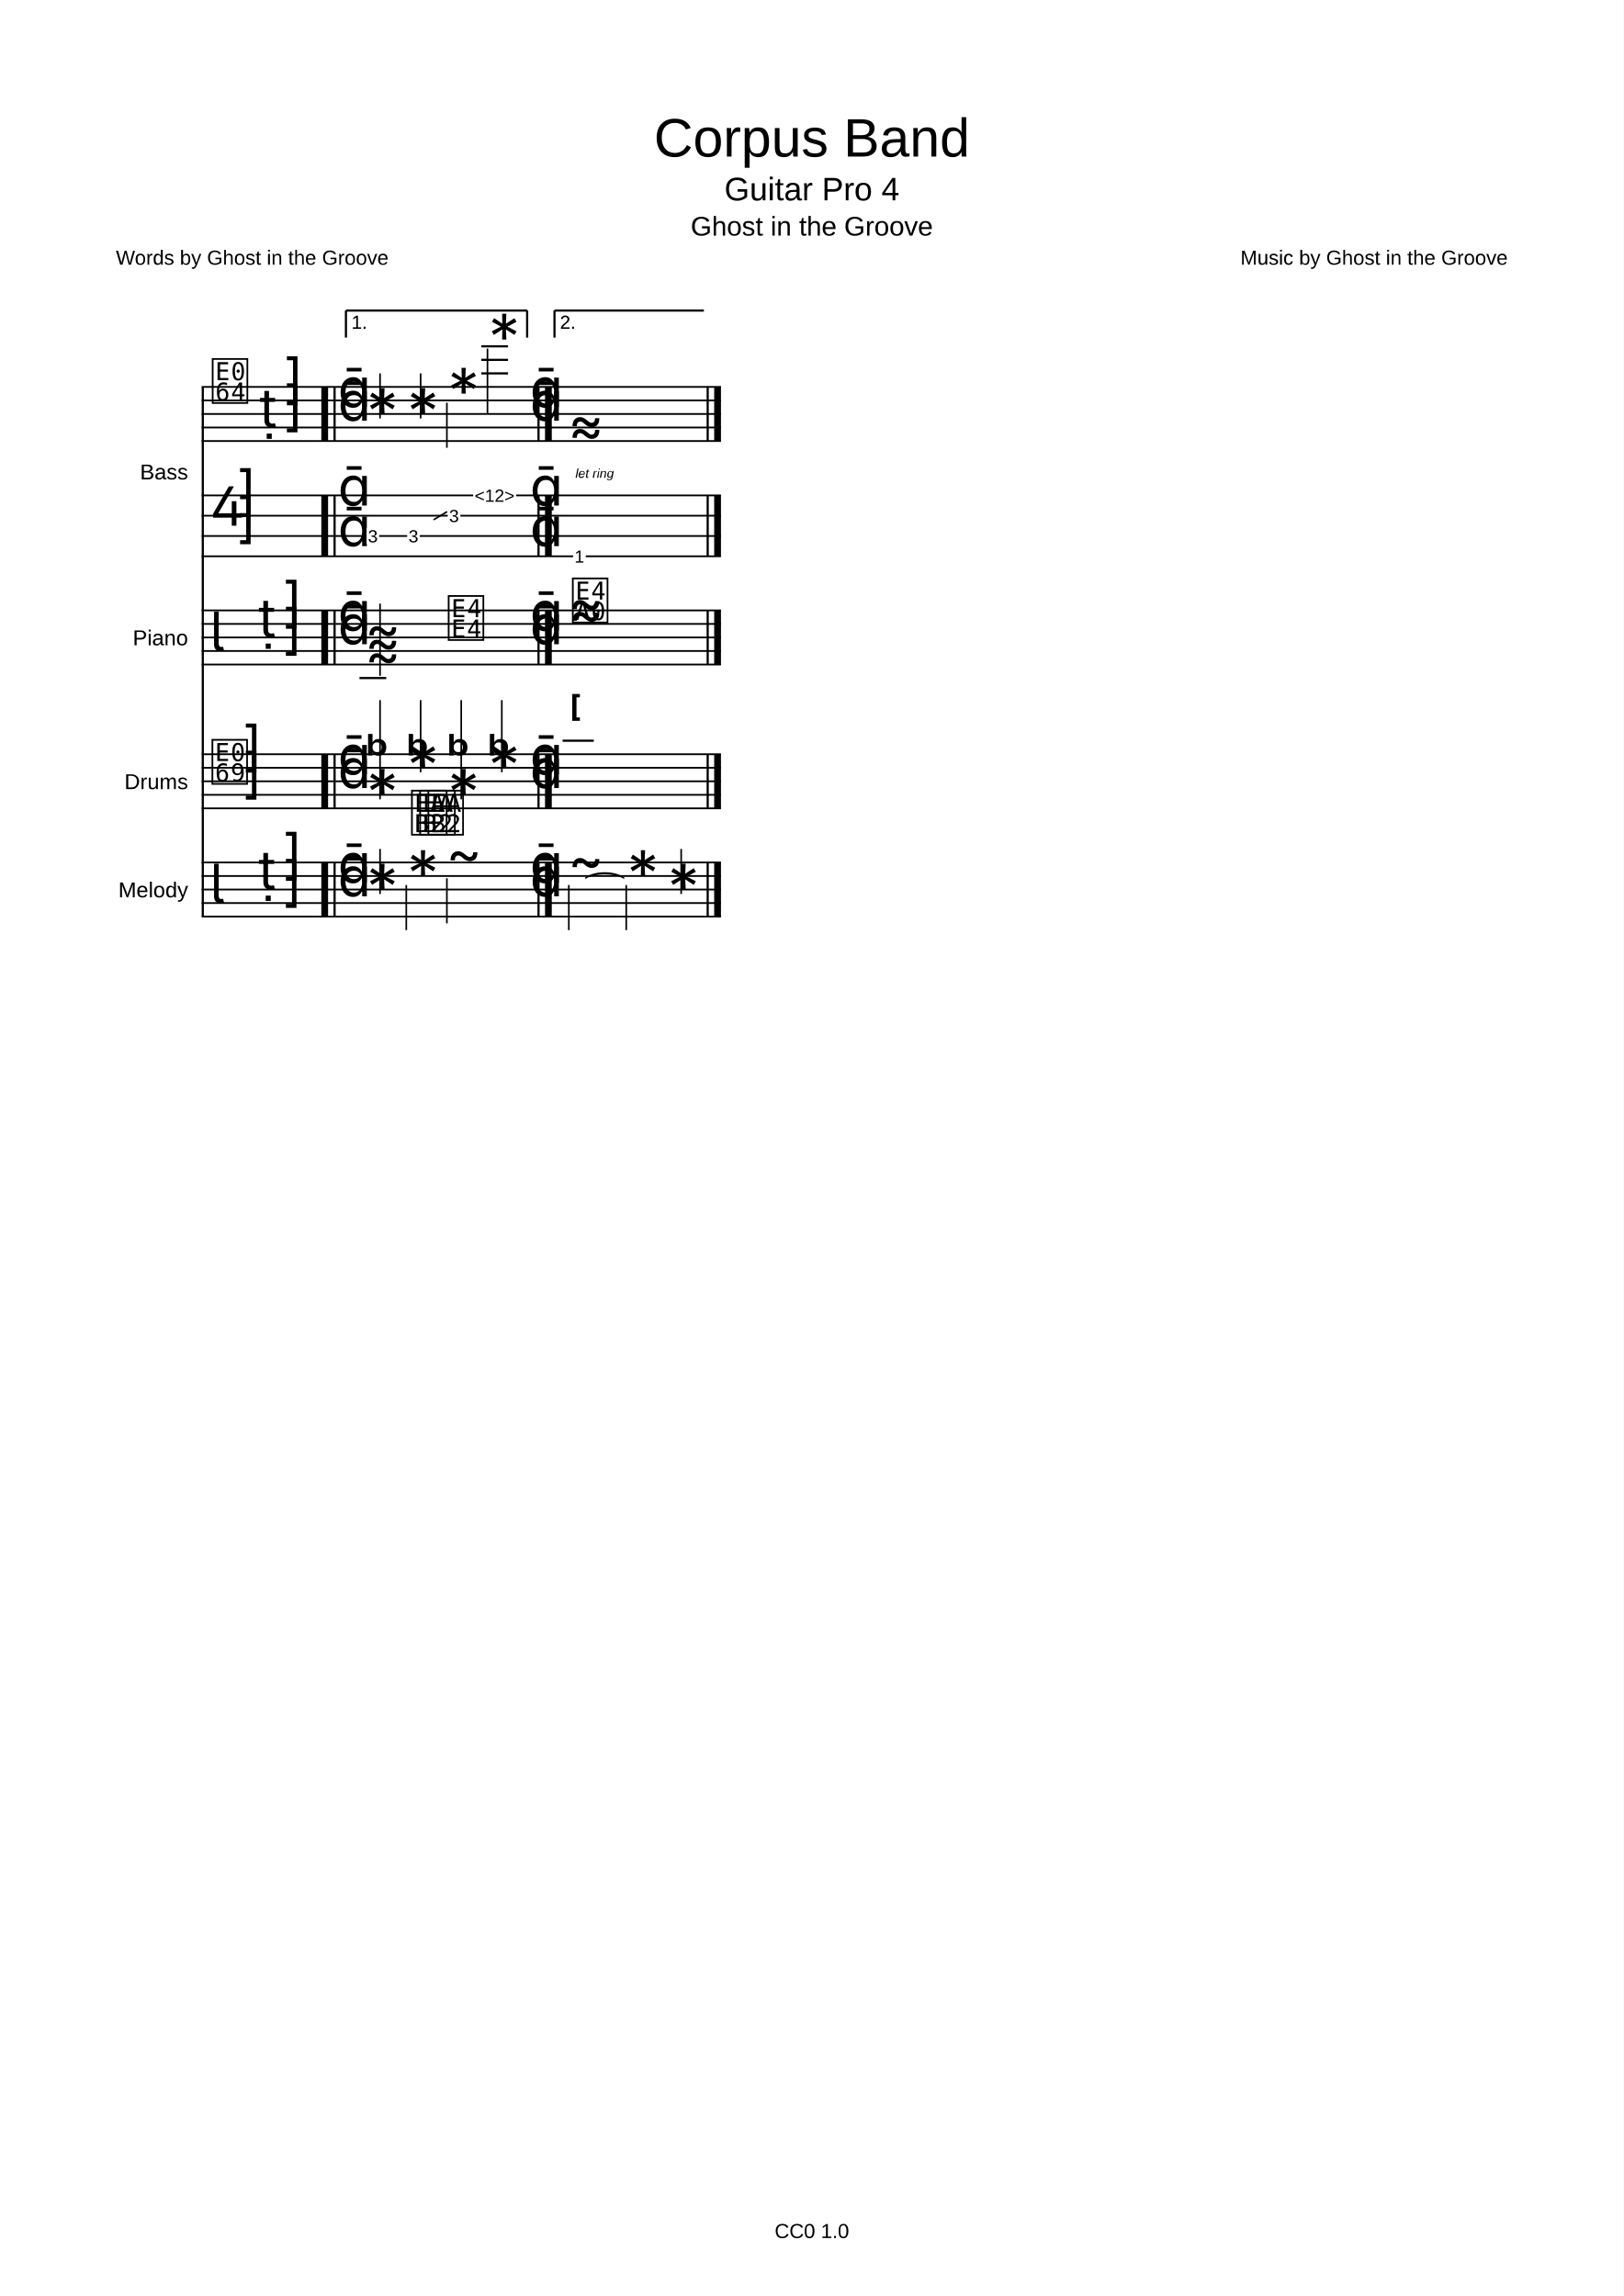
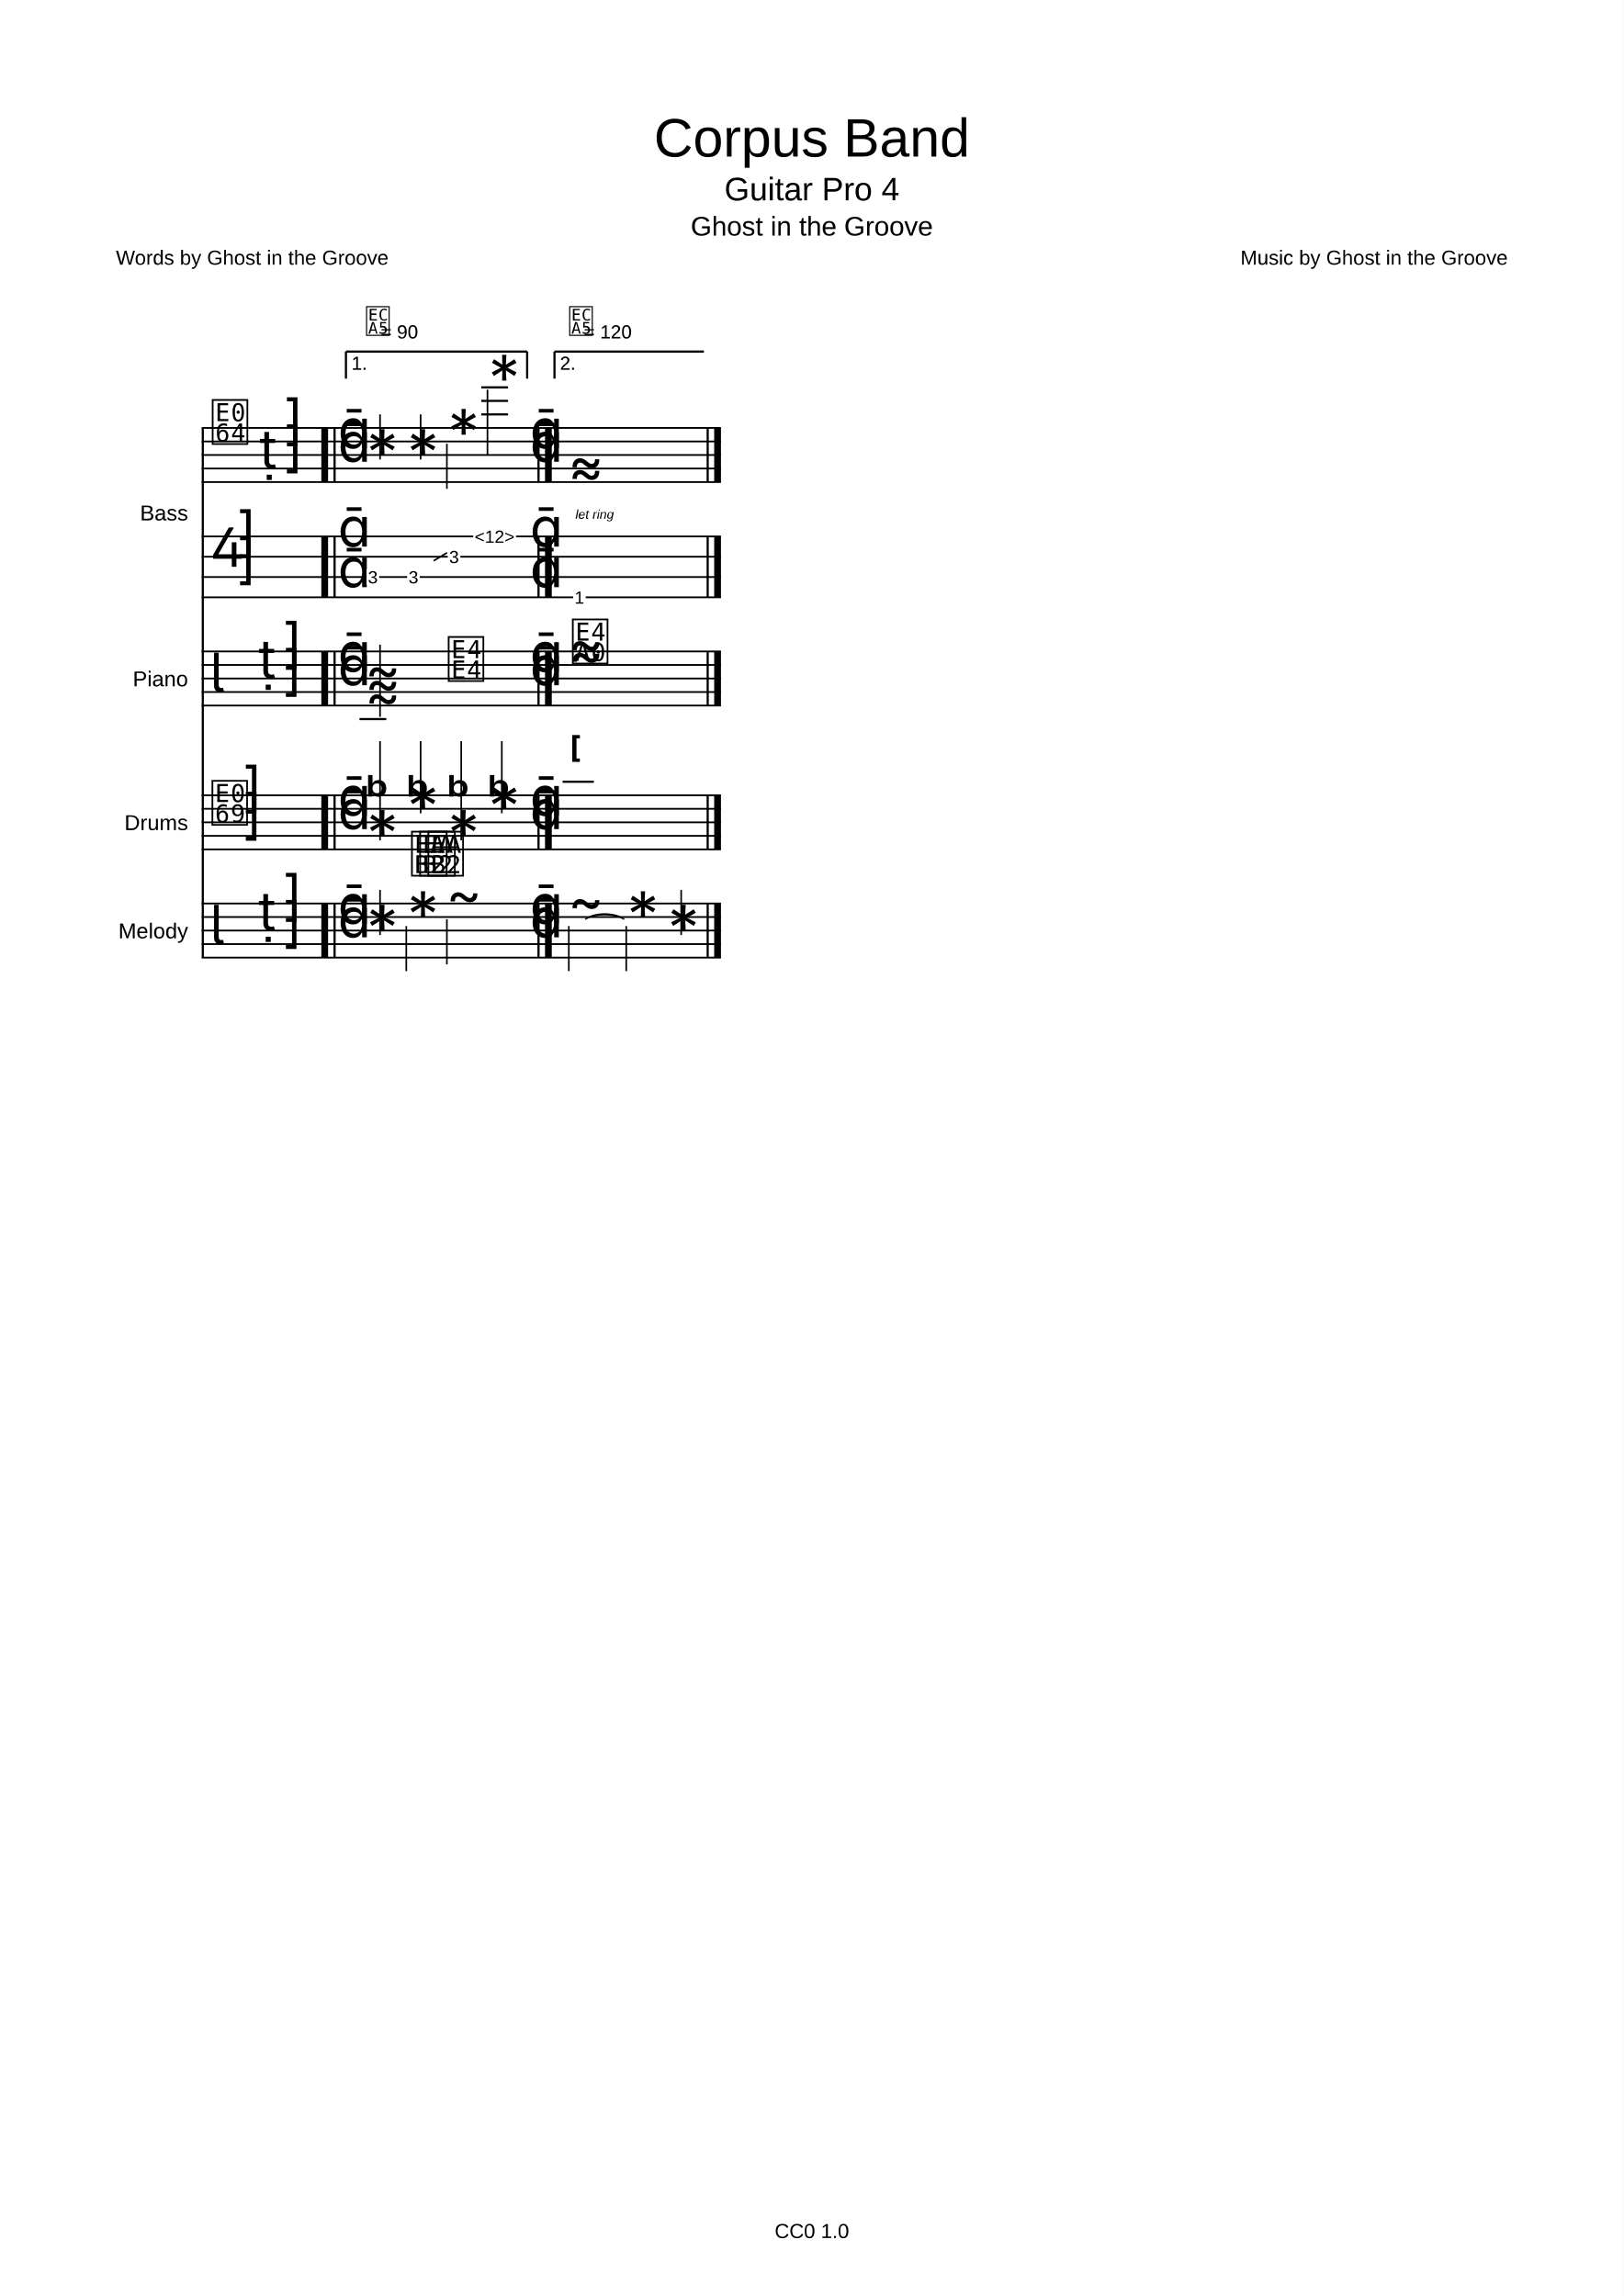
<svg xmlns="http://www.w3.org/2000/svg" width="1200" height="1697.143" viewBox="0 0 120 169.714">
  <style>@font-face{font-family:"Bravura";src:url("Bravura.otf")}text{font-family:"Bravura";font-size:4px}text.t{font-family:Arial,Helvetica,sans-serif}</style>
  <rect x="0" y="0" width="120" height="169.714" fill="white" />
  <g fill="black" stroke="black">
-     <line class="staffLine" x1="14.907" y1="28.599" x2="53.282" y2="28.599" stroke-width="0.13" />
-     <line class="staffLine" x1="14.907" y1="29.599" x2="53.282" y2="29.599" stroke-width="0.13" />
-     <line class="staffLine" x1="14.907" y1="30.599" x2="53.282" y2="30.599" stroke-width="0.13" />
-     <line class="staffLine" x1="14.907" y1="31.599" x2="53.282" y2="31.599" stroke-width="0.13" />
-     <line class="staffLine" x1="14.907" y1="32.599" x2="53.282" y2="32.599" stroke-width="0.13" />
-     <line class="barline" x1="23.997" y1="28.599" x2="23.997" y2="32.599" stroke-width="0.5" />
-     <line class="barline" x1="24.727" y1="28.599" x2="24.727" y2="32.599" stroke-width="0.16" />
-     <line class="stem" x1="28.087" y1="30.931" x2="28.087" y2="27.599" stroke-width="0.12" />
-     <line class="stem" x1="31.087" y1="30.931" x2="31.087" y2="27.599" stroke-width="0.12" />
-     <line class="stem" x1="33.027" y1="29.767" x2="33.027" y2="33.099" stroke-width="0.12" />
-     <line class="ledgerLine" x1="35.567" y1="27.599" x2="37.547" y2="27.599" stroke-width="0.16" />
-     <line class="ledgerLine" x1="35.567" y1="26.599" x2="37.547" y2="26.599" stroke-width="0.16" />
-     <line class="ledgerLine" x1="35.567" y1="25.599" x2="37.547" y2="25.599" stroke-width="0.16" />
-     <line class="stem" x1="36.027" y1="25.767" x2="36.027" y2="30.599" stroke-width="0.12" />
-     <line class="barline" x1="39.799" y1="28.599" x2="39.799" y2="32.599" stroke-width="0.16" />
-     <line class="barline" x1="40.529" y1="28.599" x2="40.529" y2="32.599" stroke-width="0.5" />
-     <line class="barline" x1="52.302" y1="28.599" x2="52.302" y2="32.599" stroke-width="0.16" />
-     <line class="barline" x1="53.032" y1="28.599" x2="53.032" y2="32.599" stroke-width="0.5" />
-     <line class="staffLine" x1="14.907" y1="36.619" x2="53.282" y2="36.619" stroke-width="0.13" />
-     <line class="staffLine" x1="14.907" y1="38.119" x2="53.282" y2="38.119" stroke-width="0.13" />
-     <line class="staffLine" x1="14.907" y1="39.619" x2="53.282" y2="39.619" stroke-width="0.13" />
-     <line class="staffLine" x1="14.907" y1="41.119" x2="53.282" y2="41.119" stroke-width="0.13" />
-     <line class="barline" x1="23.997" y1="36.619" x2="23.997" y2="41.119" stroke-width="0.5" />
-     <line class="barline" x1="24.727" y1="36.619" x2="24.727" y2="41.119" stroke-width="0.16" />
-     <line class="slide" x1="32.046" y1="38.419" x2="33.046" y2="37.819" stroke-width="0.12" />
-     <line class="barline" x1="39.799" y1="36.619" x2="39.799" y2="41.119" stroke-width="0.16" />
-     <line class="barline" x1="40.529" y1="36.619" x2="40.529" y2="41.119" stroke-width="0.5" />
-     <line class="barline" x1="52.302" y1="36.619" x2="52.302" y2="41.119" stroke-width="0.16" />
-     <line class="barline" x1="53.032" y1="36.619" x2="53.032" y2="41.119" stroke-width="0.5" />
-     <line class="staffLine" x1="14.907" y1="45.119" x2="53.282" y2="45.119" stroke-width="0.13" />
-     <line class="staffLine" x1="14.907" y1="46.119" x2="53.282" y2="46.119" stroke-width="0.13" />
-     <line class="staffLine" x1="14.907" y1="47.119" x2="53.282" y2="47.119" stroke-width="0.13" />
-     <line class="staffLine" x1="14.907" y1="48.119" x2="53.282" y2="48.119" stroke-width="0.13" />
-     <line class="staffLine" x1="14.907" y1="49.119" x2="53.282" y2="49.119" stroke-width="0.13" />
-     <line class="barline" x1="23.997" y1="45.119" x2="23.997" y2="49.119" stroke-width="0.5" />
-     <line class="barline" x1="24.727" y1="45.119" x2="24.727" y2="49.119" stroke-width="0.16" />
-     <line class="ledgerLine" x1="26.567" y1="50.119" x2="28.547" y2="50.119" stroke-width="0.16" />
-     <line class="stem" x1="28.087" y1="49.951" x2="28.087" y2="44.619" stroke-width="0.12" />
-     <line class="barline" x1="39.799" y1="45.119" x2="39.799" y2="49.119" stroke-width="0.16" />
-     <line class="barline" x1="40.529" y1="45.119" x2="40.529" y2="49.119" stroke-width="0.5" />
-     <line class="barline" x1="52.302" y1="45.119" x2="52.302" y2="49.119" stroke-width="0.16" />
-     <line class="barline" x1="53.032" y1="45.119" x2="53.032" y2="49.119" stroke-width="0.5" />
-     <line class="staffLine" x1="14.907" y1="55.751" x2="53.282" y2="55.751" stroke-width="0.13" />
-     <line class="staffLine" x1="14.907" y1="56.751" x2="53.282" y2="56.751" stroke-width="0.13" />
-     <line class="staffLine" x1="14.907" y1="57.751" x2="53.282" y2="57.751" stroke-width="0.13" />
-     <line class="staffLine" x1="14.907" y1="58.751" x2="53.282" y2="58.751" stroke-width="0.13" />
-     <line class="staffLine" x1="14.907" y1="59.751" x2="53.282" y2="59.751" stroke-width="0.13" />
-     <line class="barline" x1="23.997" y1="55.751" x2="23.997" y2="59.751" stroke-width="0.5" />
-     <line class="barline" x1="24.727" y1="55.751" x2="24.727" y2="59.751" stroke-width="0.16" />
-     <line class="stem" x1="28.087" y1="59.083" x2="28.087" y2="51.751" stroke-width="0.12" />
-     <line class="stem" x1="31.087" y1="57.083" x2="31.087" y2="51.751" stroke-width="0.12" />
-     <line class="stem" x1="34.087" y1="59.083" x2="34.087" y2="51.751" stroke-width="0.12" />
-     <line class="stem" x1="37.087" y1="57.083" x2="37.087" y2="51.751" stroke-width="0.12" />
-     <line class="barline" x1="39.799" y1="55.751" x2="39.799" y2="59.751" stroke-width="0.16" />
-     <line class="barline" x1="40.529" y1="55.751" x2="40.529" y2="59.751" stroke-width="0.5" />
-     <line class="ledgerLine" x1="41.579" y1="54.751" x2="43.887" y2="54.751" stroke-width="0.16" />
-     <line class="barline" x1="52.302" y1="55.751" x2="52.302" y2="59.751" stroke-width="0.16" />
-     <line class="barline" x1="53.032" y1="55.751" x2="53.032" y2="59.751" stroke-width="0.5" />
-     <line class="staffLine" x1="14.907" y1="63.751" x2="53.282" y2="63.751" stroke-width="0.13" />
-     <line class="staffLine" x1="14.907" y1="64.751" x2="53.282" y2="64.751" stroke-width="0.13" />
-     <line class="staffLine" x1="14.907" y1="65.751" x2="53.282" y2="65.751" stroke-width="0.13" />
-     <line class="staffLine" x1="14.907" y1="66.751" x2="53.282" y2="66.751" stroke-width="0.13" />
-     <line class="staffLine" x1="14.907" y1="67.751" x2="53.282" y2="67.751" stroke-width="0.13" />
-     <line class="barline" x1="23.997" y1="63.751" x2="23.997" y2="67.751" stroke-width="0.5" />
-     <line class="barline" x1="24.727" y1="63.751" x2="24.727" y2="67.751" stroke-width="0.16" />
-     <line class="stem" x1="28.087" y1="66.083" x2="28.087" y2="62.751" stroke-width="0.12" />
-     <line class="stem" x1="30.027" y1="65.419" x2="30.027" y2="68.751" stroke-width="0.12" />
-     <line class="stem" x1="33.027" y1="64.919" x2="33.027" y2="68.251" stroke-width="0.12" />
-     <line class="barline" x1="39.799" y1="63.751" x2="39.799" y2="67.751" stroke-width="0.16" />
-     <line class="barline" x1="40.529" y1="63.751" x2="40.529" y2="67.751" stroke-width="0.5" />
-     <line class="stem" x1="42.039" y1="65.419" x2="42.039" y2="68.751" stroke-width="0.12" />
-     <line class="stem" x1="46.282" y1="65.419" x2="46.282" y2="68.751" stroke-width="0.12" />
-     <line class="stem" x1="50.342" y1="66.083" x2="50.342" y2="62.751" stroke-width="0.12" />
-     <line class="barline" x1="52.302" y1="63.751" x2="52.302" y2="67.751" stroke-width="0.16" />
-     <line class="barline" x1="53.032" y1="63.751" x2="53.032" y2="67.751" stroke-width="0.5" />
-     <line class="volta" x1="25.567" y1="22.955" x2="38.959" y2="22.955" stroke-width="0.16" />
-     <line class="volta" x1="25.567" y1="22.955" x2="25.567" y2="24.955" stroke-width="0.16" />
-     <line class="volta" x1="38.959" y1="22.955" x2="38.959" y2="24.955" stroke-width="0.16" />
-     <line class="volta" x1="40.979" y1="22.955" x2="52.022" y2="22.955" stroke-width="0.16" />
-     <line class="volta" x1="40.979" y1="22.955" x2="40.979" y2="24.955" stroke-width="0.16" />
-     <line class="barline" x1="14.987" y1="28.599" x2="14.987" y2="67.751" stroke-width="0.16" />
-     <text class="clef" x="15.527" y="29.599" stroke="none"></text>
-     <text class="keySignature" x="19.163" y="31.599" stroke="none"></text>
-     <text class="timeSignature" x="20.967" y="29.599" stroke="none"></text>
-     <text class="timeSignature" x="20.967" y="31.599" stroke="none"></text>
-     <text class="repeat" x="24.967" y="30.099" stroke="none"></text>
-     <text class="repeat" x="24.967" y="31.099" stroke="none"></text>
-     <text class="notehead" x="26.967" y="31.099" stroke="none"></text>
-     <text class="notehead" x="29.967" y="31.099" stroke="none"></text>
-     <text class="notehead" x="32.967" y="29.599" stroke="none"></text>
-     <text class="notehead" x="35.967" y="25.599" stroke="none"></text>
-     <text class="repeat" x="39.159" y="30.099" stroke="none"></text>
-     <text class="repeat" x="39.159" y="31.099" stroke="none"></text>
-     <text class="notehead" x="41.979" y="33.099" stroke="none"></text>
-     <text class="clef" x="15.519" y="38.861" stroke="none"></text>
-     <text class="timeSignature" x="17.507" y="37.869" stroke="none"></text>
-     <text class="timeSignature" x="17.507" y="39.869" stroke="none"></text>
-     <text class="repeat" x="24.967" y="37.369" stroke="none"></text>
-     <text class="repeat" x="24.967" y="40.369" stroke="none"></text>
-     <text class="repeat" x="39.159" y="37.369" stroke="none"></text>
-     <text class="repeat" x="39.159" y="40.369" stroke="none"></text>
-     <text class="clef" x="15.507" y="48.119" stroke="none"></text>
-     <text class="keySignature" x="19.091" y="47.119" stroke="none"></text>
-     <text class="timeSignature" x="20.895" y="46.119" stroke="none"></text>
-     <text class="timeSignature" x="20.895" y="48.119" stroke="none"></text>
-     <text class="repeat" x="24.967" y="46.619" stroke="none"></text>
-     <text class="repeat" x="24.967" y="47.619" stroke="none"></text>
-     <text class="notehead" x="26.967" y="48.119" stroke="none"></text>
-     <text class="notehead" x="26.967" y="49.119" stroke="none"></text>
-     <text class="notehead" x="26.967" y="50.119" stroke="none"></text>
-     <text class="rest" x="32.967" y="47.119" stroke="none"></text>
-     <text class="repeat" x="39.159" y="46.619" stroke="none"></text>
-     <text class="repeat" x="39.159" y="47.619" stroke="none"></text>
-     <text class="notehead" x="41.979" y="46.619" stroke="none"></text>
-     <text class="articulation" x="42.145" y="45.823" stroke="none"></text>
-     <text class="clef" x="15.507" y="57.751" stroke="none"></text>
-     <text class="timeSignature" x="17.935" y="56.751" stroke="none"></text>
-     <text class="timeSignature" x="17.935" y="58.751" stroke="none"></text>
-     <text class="repeat" x="24.967" y="57.251" stroke="none"></text>
-     <text class="repeat" x="24.967" y="58.251" stroke="none"></text>
-     <text class="notehead" x="26.967" y="55.251" stroke="none"></text>
-     <text class="notehead" x="26.967" y="59.251" stroke="none"></text>
-     <text class="notehead" x="29.967" y="55.251" stroke="none"></text>
-     <text class="notehead" x="29.967" y="57.251" stroke="none"></text>
-     <text class="notehead" x="32.967" y="55.251" stroke="none"></text>
-     <text class="notehead" x="32.967" y="59.251" stroke="none"></text>
-     <text class="notehead" x="35.967" y="55.251" stroke="none"></text>
-     <text class="notehead" x="35.967" y="57.251" stroke="none"></text>
-     <text class="repeat" x="39.159" y="57.251" stroke="none"></text>
-     <text class="repeat" x="39.159" y="58.251" stroke="none"></text>
-     <text class="notehead" x="41.979" y="54.751" stroke="none"></text>
-     <text class="clef" x="15.507" y="66.751" stroke="none"></text>
-     <text class="keySignature" x="19.091" y="65.751" stroke="none"></text>
-     <text class="timeSignature" x="20.895" y="64.751" stroke="none"></text>
-     <text class="timeSignature" x="20.895" y="66.751" stroke="none"></text>
-     <text class="repeat" x="24.967" y="65.251" stroke="none"></text>
-     <text class="repeat" x="24.967" y="66.251" stroke="none"></text>
-     <text class="notehead" x="26.967" y="66.251" stroke="none"></text>
-     <text class="notehead" x="29.967" y="65.251" stroke="none"></text>
-     <text class="notehead" x="32.967" y="64.751" stroke="none"></text>
-     <text class="repeat" x="39.159" y="65.251" stroke="none"></text>
-     <text class="repeat" x="39.159" y="66.251" stroke="none"></text>
-     <text class="notehead" x="41.979" y="65.251" stroke="none"></text>
-     <text class="notehead" x="46.222" y="65.251" stroke="none"></text>
-     <text class="notehead" x="49.222" y="66.251" stroke="none"></text>
-     <text class="vibrato" x="30.253" y="61.509" stroke="none"></text>
-     <text class="vibrato" x="30.861" y="61.509" stroke="none"></text>
-     <text class="vibrato" x="31.469" y="61.509" stroke="none"></text>
+     <line class="staffLine" x1="14.907" y1="31.632" x2="53.282" y2="31.632" stroke-width="0.13" />
+     <line class="staffLine" x1="14.907" y1="32.632" x2="53.282" y2="32.632" stroke-width="0.13" />
+     <line class="staffLine" x1="14.907" y1="33.632" x2="53.282" y2="33.632" stroke-width="0.13" />
+     <line class="staffLine" x1="14.907" y1="34.632" x2="53.282" y2="34.632" stroke-width="0.13" />
+     <line class="staffLine" x1="14.907" y1="35.632" x2="53.282" y2="35.632" stroke-width="0.13" />
+     <line class="barline" x1="23.997" y1="31.632" x2="23.997" y2="35.632" stroke-width="0.5" />
+     <line class="barline" x1="24.727" y1="31.632" x2="24.727" y2="35.632" stroke-width="0.16" />
+     <line class="stem" x1="28.087" y1="33.964" x2="28.087" y2="30.632" stroke-width="0.12" />
+     <line class="stem" x1="31.087" y1="33.964" x2="31.087" y2="30.632" stroke-width="0.12" />
+     <line class="stem" x1="33.027" y1="32.8" x2="33.027" y2="36.132" stroke-width="0.12" />
+     <line class="ledgerLine" x1="35.567" y1="30.632" x2="37.547" y2="30.632" stroke-width="0.16" />
+     <line class="ledgerLine" x1="35.567" y1="29.632" x2="37.547" y2="29.632" stroke-width="0.16" />
+     <line class="ledgerLine" x1="35.567" y1="28.632" x2="37.547" y2="28.632" stroke-width="0.16" />
+     <line class="stem" x1="36.027" y1="28.8" x2="36.027" y2="33.632" stroke-width="0.12" />
+     <line class="barline" x1="39.799" y1="31.632" x2="39.799" y2="35.632" stroke-width="0.16" />
+     <line class="barline" x1="40.529" y1="31.632" x2="40.529" y2="35.632" stroke-width="0.5" />
+     <line class="barline" x1="52.302" y1="31.632" x2="52.302" y2="35.632" stroke-width="0.16" />
+     <line class="barline" x1="53.032" y1="31.632" x2="53.032" y2="35.632" stroke-width="0.5" />
+     <line class="staffLine" x1="14.907" y1="39.652" x2="53.282" y2="39.652" stroke-width="0.13" />
+     <line class="staffLine" x1="14.907" y1="41.152" x2="53.282" y2="41.152" stroke-width="0.13" />
+     <line class="staffLine" x1="14.907" y1="42.652" x2="53.282" y2="42.652" stroke-width="0.13" />
+     <line class="staffLine" x1="14.907" y1="44.152" x2="53.282" y2="44.152" stroke-width="0.13" />
+     <line class="barline" x1="23.997" y1="39.652" x2="23.997" y2="44.152" stroke-width="0.5" />
+     <line class="barline" x1="24.727" y1="39.652" x2="24.727" y2="44.152" stroke-width="0.16" />
+     <line class="slide" x1="32.046" y1="41.452" x2="33.046" y2="40.852" stroke-width="0.12" />
+     <line class="barline" x1="39.799" y1="39.652" x2="39.799" y2="44.152" stroke-width="0.16" />
+     <line class="barline" x1="40.529" y1="39.652" x2="40.529" y2="44.152" stroke-width="0.5" />
+     <line class="barline" x1="52.302" y1="39.652" x2="52.302" y2="44.152" stroke-width="0.16" />
+     <line class="barline" x1="53.032" y1="39.652" x2="53.032" y2="44.152" stroke-width="0.5" />
+     <line class="staffLine" x1="14.907" y1="48.152" x2="53.282" y2="48.152" stroke-width="0.13" />
+     <line class="staffLine" x1="14.907" y1="49.152" x2="53.282" y2="49.152" stroke-width="0.13" />
+     <line class="staffLine" x1="14.907" y1="50.152" x2="53.282" y2="50.152" stroke-width="0.13" />
+     <line class="staffLine" x1="14.907" y1="51.152" x2="53.282" y2="51.152" stroke-width="0.13" />
+     <line class="staffLine" x1="14.907" y1="52.152" x2="53.282" y2="52.152" stroke-width="0.13" />
+     <line class="barline" x1="23.997" y1="48.152" x2="23.997" y2="52.152" stroke-width="0.5" />
+     <line class="barline" x1="24.727" y1="48.152" x2="24.727" y2="52.152" stroke-width="0.16" />
+     <line class="ledgerLine" x1="26.567" y1="53.152" x2="28.547" y2="53.152" stroke-width="0.16" />
+     <line class="stem" x1="28.087" y1="52.984" x2="28.087" y2="47.652" stroke-width="0.12" />
+     <line class="barline" x1="39.799" y1="48.152" x2="39.799" y2="52.152" stroke-width="0.16" />
+     <line class="barline" x1="40.529" y1="48.152" x2="40.529" y2="52.152" stroke-width="0.5" />
+     <line class="barline" x1="52.302" y1="48.152" x2="52.302" y2="52.152" stroke-width="0.16" />
+     <line class="barline" x1="53.032" y1="48.152" x2="53.032" y2="52.152" stroke-width="0.5" />
+     <line class="staffLine" x1="14.907" y1="58.784" x2="53.282" y2="58.784" stroke-width="0.13" />
+     <line class="staffLine" x1="14.907" y1="59.784" x2="53.282" y2="59.784" stroke-width="0.13" />
+     <line class="staffLine" x1="14.907" y1="60.784" x2="53.282" y2="60.784" stroke-width="0.13" />
+     <line class="staffLine" x1="14.907" y1="61.784" x2="53.282" y2="61.784" stroke-width="0.13" />
+     <line class="staffLine" x1="14.907" y1="62.784" x2="53.282" y2="62.784" stroke-width="0.13" />
+     <line class="barline" x1="23.997" y1="58.784" x2="23.997" y2="62.784" stroke-width="0.5" />
+     <line class="barline" x1="24.727" y1="58.784" x2="24.727" y2="62.784" stroke-width="0.16" />
+     <line class="stem" x1="28.087" y1="62.116" x2="28.087" y2="54.784" stroke-width="0.12" />
+     <line class="stem" x1="31.087" y1="60.116" x2="31.087" y2="54.784" stroke-width="0.12" />
+     <line class="stem" x1="34.087" y1="62.116" x2="34.087" y2="54.784" stroke-width="0.12" />
+     <line class="stem" x1="37.087" y1="60.116" x2="37.087" y2="54.784" stroke-width="0.12" />
+     <line class="barline" x1="39.799" y1="58.784" x2="39.799" y2="62.784" stroke-width="0.16" />
+     <line class="barline" x1="40.529" y1="58.784" x2="40.529" y2="62.784" stroke-width="0.5" />
+     <line class="ledgerLine" x1="41.579" y1="57.784" x2="43.887" y2="57.784" stroke-width="0.16" />
+     <line class="barline" x1="52.302" y1="58.784" x2="52.302" y2="62.784" stroke-width="0.16" />
+     <line class="barline" x1="53.032" y1="58.784" x2="53.032" y2="62.784" stroke-width="0.5" />
+     <line class="staffLine" x1="14.907" y1="66.784" x2="53.282" y2="66.784" stroke-width="0.13" />
+     <line class="staffLine" x1="14.907" y1="67.784" x2="53.282" y2="67.784" stroke-width="0.13" />
+     <line class="staffLine" x1="14.907" y1="68.784" x2="53.282" y2="68.784" stroke-width="0.13" />
+     <line class="staffLine" x1="14.907" y1="69.784" x2="53.282" y2="69.784" stroke-width="0.13" />
+     <line class="staffLine" x1="14.907" y1="70.784" x2="53.282" y2="70.784" stroke-width="0.13" />
+     <line class="barline" x1="23.997" y1="66.784" x2="23.997" y2="70.784" stroke-width="0.5" />
+     <line class="barline" x1="24.727" y1="66.784" x2="24.727" y2="70.784" stroke-width="0.16" />
+     <line class="stem" x1="28.087" y1="69.116" x2="28.087" y2="65.784" stroke-width="0.12" />
+     <line class="stem" x1="30.027" y1="68.452" x2="30.027" y2="71.784" stroke-width="0.12" />
+     <line class="stem" x1="33.027" y1="67.952" x2="33.027" y2="71.284" stroke-width="0.12" />
+     <line class="barline" x1="39.799" y1="66.784" x2="39.799" y2="70.784" stroke-width="0.16" />
+     <line class="barline" x1="40.529" y1="66.784" x2="40.529" y2="70.784" stroke-width="0.5" />
+     <line class="stem" x1="42.039" y1="68.452" x2="42.039" y2="71.784" stroke-width="0.12" />
+     <line class="stem" x1="46.282" y1="68.452" x2="46.282" y2="71.784" stroke-width="0.12" />
+     <line class="stem" x1="50.342" y1="69.116" x2="50.342" y2="65.784" stroke-width="0.12" />
+     <line class="barline" x1="52.302" y1="66.784" x2="52.302" y2="70.784" stroke-width="0.16" />
+     <line class="barline" x1="53.032" y1="66.784" x2="53.032" y2="70.784" stroke-width="0.5" />
+     <line class="volta" x1="25.567" y1="25.988" x2="38.959" y2="25.988" stroke-width="0.16" />
+     <line class="volta" x1="25.567" y1="25.988" x2="25.567" y2="27.988" stroke-width="0.16" />
+     <line class="volta" x1="38.959" y1="25.988" x2="38.959" y2="27.988" stroke-width="0.16" />
+     <line class="volta" x1="40.979" y1="25.988" x2="52.022" y2="25.988" stroke-width="0.16" />
+     <line class="volta" x1="40.979" y1="25.988" x2="40.979" y2="27.988" stroke-width="0.16" />
+     <line class="barline" x1="14.987" y1="31.632" x2="14.987" y2="70.784" stroke-width="0.16" />
+     <text class="clef" x="15.527" y="32.632" stroke="none"></text>
+     <text class="keySignature" x="19.163" y="34.632" stroke="none"></text>
+     <text class="timeSignature" x="20.967" y="32.632" stroke="none"></text>
+     <text class="timeSignature" x="20.967" y="34.632" stroke="none"></text>
+     <text class="repeat" x="24.967" y="33.132" stroke="none"></text>
+     <text class="repeat" x="24.967" y="34.132" stroke="none"></text>
+     <text class="notehead" x="26.967" y="34.132" stroke="none"></text>
+     <text class="notehead" x="29.967" y="34.132" stroke="none"></text>
+     <text class="notehead" x="32.967" y="32.632" stroke="none"></text>
+     <text class="notehead" x="35.967" y="28.632" stroke="none"></text>
+     <text class="repeat" x="39.159" y="33.132" stroke="none"></text>
+     <text class="repeat" x="39.159" y="34.132" stroke="none"></text>
+     <text class="notehead" x="41.979" y="36.132" stroke="none"></text>
+     <text class="clef" x="15.519" y="41.894" stroke="none"></text>
+     <text class="timeSignature" x="17.507" y="40.902" stroke="none"></text>
+     <text class="timeSignature" x="17.507" y="42.902" stroke="none"></text>
+     <text class="repeat" x="24.967" y="40.402" stroke="none"></text>
+     <text class="repeat" x="24.967" y="43.402" stroke="none"></text>
+     <text class="repeat" x="39.159" y="40.402" stroke="none"></text>
+     <text class="repeat" x="39.159" y="43.402" stroke="none"></text>
+     <text class="clef" x="15.507" y="51.152" stroke="none"></text>
+     <text class="keySignature" x="19.091" y="50.152" stroke="none"></text>
+     <text class="timeSignature" x="20.895" y="49.152" stroke="none"></text>
+     <text class="timeSignature" x="20.895" y="51.152" stroke="none"></text>
+     <text class="repeat" x="24.967" y="49.652" stroke="none"></text>
+     <text class="repeat" x="24.967" y="50.652" stroke="none"></text>
+     <text class="notehead" x="26.967" y="51.152" stroke="none"></text>
+     <text class="notehead" x="26.967" y="52.152" stroke="none"></text>
+     <text class="notehead" x="26.967" y="53.152" stroke="none"></text>
+     <text class="rest" x="32.967" y="50.152" stroke="none"></text>
+     <text class="repeat" x="39.159" y="49.652" stroke="none"></text>
+     <text class="repeat" x="39.159" y="50.652" stroke="none"></text>
+     <text class="notehead" x="41.979" y="49.652" stroke="none"></text>
+     <text class="articulation" x="42.145" y="48.856" stroke="none"></text>
+     <text class="clef" x="15.507" y="60.784" stroke="none"></text>
+     <text class="timeSignature" x="17.935" y="59.784" stroke="none"></text>
+     <text class="timeSignature" x="17.935" y="61.784" stroke="none"></text>
+     <text class="repeat" x="24.967" y="60.284" stroke="none"></text>
+     <text class="repeat" x="24.967" y="61.284" stroke="none"></text>
+     <text class="notehead" x="26.967" y="58.284" stroke="none"></text>
+     <text class="notehead" x="26.967" y="62.284" stroke="none"></text>
+     <text class="notehead" x="29.967" y="58.284" stroke="none"></text>
+     <text class="notehead" x="29.967" y="60.284" stroke="none"></text>
+     <text class="notehead" x="32.967" y="58.284" stroke="none"></text>
+     <text class="notehead" x="32.967" y="62.284" stroke="none"></text>
+     <text class="notehead" x="35.967" y="58.284" stroke="none"></text>
+     <text class="notehead" x="35.967" y="60.284" stroke="none"></text>
+     <text class="repeat" x="39.159" y="60.284" stroke="none"></text>
+     <text class="repeat" x="39.159" y="61.284" stroke="none"></text>
+     <text class="notehead" x="41.979" y="57.784" stroke="none"></text>
+     <text class="clef" x="15.507" y="69.784" stroke="none"></text>
+     <text class="keySignature" x="19.091" y="68.784" stroke="none"></text>
+     <text class="timeSignature" x="20.895" y="67.784" stroke="none"></text>
+     <text class="timeSignature" x="20.895" y="69.784" stroke="none"></text>
+     <text class="repeat" x="24.967" y="68.284" stroke="none"></text>
+     <text class="repeat" x="24.967" y="69.284" stroke="none"></text>
+     <text class="notehead" x="26.967" y="69.284" stroke="none"></text>
+     <text class="notehead" x="29.967" y="68.284" stroke="none"></text>
+     <text class="notehead" x="32.967" y="67.784" stroke="none"></text>
+     <text class="repeat" x="39.159" y="68.284" stroke="none"></text>
+     <text class="repeat" x="39.159" y="69.284" stroke="none"></text>
+     <text class="notehead" x="41.979" y="68.284" stroke="none"></text>
+     <text class="notehead" x="46.222" y="68.284" stroke="none"></text>
+     <text class="notehead" x="49.222" y="69.284" stroke="none"></text>
+     <text class="vibrato" x="30.253" y="64.542" stroke="none"></text>
+     <text class="vibrato" x="30.861" y="64.542" stroke="none"></text>
+     <text class="vibrato" x="31.469" y="64.542" stroke="none"></text>
+     <text class="tempo" x="26.967" y="24.664" style="font-size:2.6px" stroke="none"></text>
+     <text class="tempo" x="41.979" y="24.664" style="font-size:2.6px" stroke="none"></text>
    <text class="t credit" x="60" y="11.571" style="font-size:4px" text-anchor="middle" stroke="none">Corpus Band</text>
    <text class="t credit" x="60" y="14.811" style="font-size:2.4px" text-anchor="middle" stroke="none">Guitar Pro 4</text>
    <text class="t credit" x="60" y="17.415" style="font-size:2px" text-anchor="middle" stroke="none">Ghost in the Groove</text>
    <text class="t credit" x="8.571" y="19.56" style="font-size:1.5px" text-anchor="start" stroke="none">Words by Ghost in the Groove</text>
    <text class="t credit" x="111.429" y="19.56" style="font-size:1.5px" text-anchor="end" stroke="none">Music by Ghost in the Groove</text>
-     <rect class="knockout" x="27.092" y="39.047" width="0.931" height="1.144" fill="white" stroke="none" />
-     <text class="t fretNumber" x="27.557" y="40.087" style="font-size:1.3px" text-anchor="middle" stroke="none">3</text>
-     <rect class="knockout" x="30.092" y="39.047" width="0.931" height="1.144" fill="white" stroke="none" />
-     <text class="t fretNumber" x="30.557" y="40.087" style="font-size:1.3px" text-anchor="middle" stroke="none">3</text>
-     <rect class="knockout" x="33.092" y="37.547" width="0.931" height="1.144" fill="white" stroke="none" />
-     <text class="t fretNumber" x="33.557" y="38.587" style="font-size:1.3px" text-anchor="middle" stroke="none">3</text>
-     <rect class="knockout" x="34.971" y="36.047" width="3.172" height="1.144" fill="white" stroke="none" />
-     <text class="t fretNumber" x="36.557" y="37.087" style="font-size:1.3px" text-anchor="middle" stroke="none">&lt;12&gt;</text>
-     <rect class="knockout" x="42.358" y="40.547" width="0.931" height="1.144" fill="white" stroke="none" />
-     <text class="t fretNumber" x="42.823" y="41.587" style="font-size:1.3px" text-anchor="middle" stroke="none">1</text>
-     <text class="t technique" x="42.523" y="35.312" style="font-size:0.95px;font-style:italic" text-anchor="start" stroke="none">let ring</text>
-     <text class="t volta" x="25.967" y="24.305" style="font-size:1.4px" text-anchor="start" stroke="none">1.</text>
-     <text class="t volta" x="41.379" y="24.305" style="font-size:1.4px" text-anchor="start" stroke="none">2.</text>
-     <text class="t trackName" x="13.907" y="35.435" style="font-size:1.6px" text-anchor="end" stroke="none">Bass</text>
-     <text class="t trackName" x="13.907" y="47.695" style="font-size:1.6px" text-anchor="end" stroke="none">Piano</text>
-     <text class="t trackName" x="13.907" y="58.327" style="font-size:1.6px" text-anchor="end" stroke="none">Drums</text>
-     <text class="t trackName" x="13.907" y="66.327" style="font-size:1.6px" text-anchor="end" stroke="none">Melody</text>
+     <rect class="knockout" x="27.092" y="42.08" width="0.931" height="1.144" fill="white" stroke="none" />
+     <text class="t fretNumber" x="27.557" y="43.12" style="font-size:1.3px" text-anchor="middle" stroke="none">3</text>
+     <rect class="knockout" x="30.092" y="42.08" width="0.931" height="1.144" fill="white" stroke="none" />
+     <text class="t fretNumber" x="30.557" y="43.12" style="font-size:1.3px" text-anchor="middle" stroke="none">3</text>
+     <rect class="knockout" x="33.092" y="40.58" width="0.931" height="1.144" fill="white" stroke="none" />
+     <text class="t fretNumber" x="33.557" y="41.62" style="font-size:1.3px" text-anchor="middle" stroke="none">3</text>
+     <rect class="knockout" x="34.971" y="39.08" width="3.172" height="1.144" fill="white" stroke="none" />
+     <text class="t fretNumber" x="36.557" y="40.12" style="font-size:1.3px" text-anchor="middle" stroke="none">&lt;12&gt;</text>
+     <rect class="knockout" x="42.358" y="43.58" width="0.931" height="1.144" fill="white" stroke="none" />
+     <text class="t fretNumber" x="42.823" y="44.62" style="font-size:1.3px" text-anchor="middle" stroke="none">1</text>
+     <text class="t technique" x="42.523" y="38.345" style="font-size:0.95px;font-style:italic" text-anchor="start" stroke="none">let ring</text>
+     <text class="t volta" x="25.967" y="27.338" style="font-size:1.4px" text-anchor="start" stroke="none">1.</text>
+     <text class="t volta" x="41.379" y="27.338" style="font-size:1.4px" text-anchor="start" stroke="none">2.</text>
+     <text class="t tempo" x="28.131" y="25.014" style="font-size:1.4px" text-anchor="start" stroke="none">= 90</text>
+     <text class="t tempo" x="43.143" y="25.014" style="font-size:1.4px" text-anchor="start" stroke="none">= 120</text>
+     <text class="t trackName" x="13.907" y="38.468" style="font-size:1.6px" text-anchor="end" stroke="none">Bass</text>
+     <text class="t trackName" x="13.907" y="50.728" style="font-size:1.6px" text-anchor="end" stroke="none">Piano</text>
+     <text class="t trackName" x="13.907" y="61.36" style="font-size:1.6px" text-anchor="end" stroke="none">Drums</text>
+     <text class="t trackName" x="13.907" y="69.36" style="font-size:1.6px" text-anchor="end" stroke="none">Melody</text>
    <text class="t credit" x="60" y="165.429" style="font-size:1.5px" text-anchor="middle" stroke="none">CC0 1.0</text>
-     <path class="tie" stroke-width="0.1" stroke-linejoin="round" d="M43.279,64.901 C43.985,64.394 45.396,64.394 46.102,64.901 C45.396,64.474 43.985,64.474 43.279,64.901Z" />
+     <path class="tie" stroke-width="0.1" stroke-linejoin="round" d="M43.279,67.934 C43.985,67.427 45.396,67.427 46.102,67.934 C45.396,67.507 43.985,67.507 43.279,67.934Z" />
  </g>
</svg>
